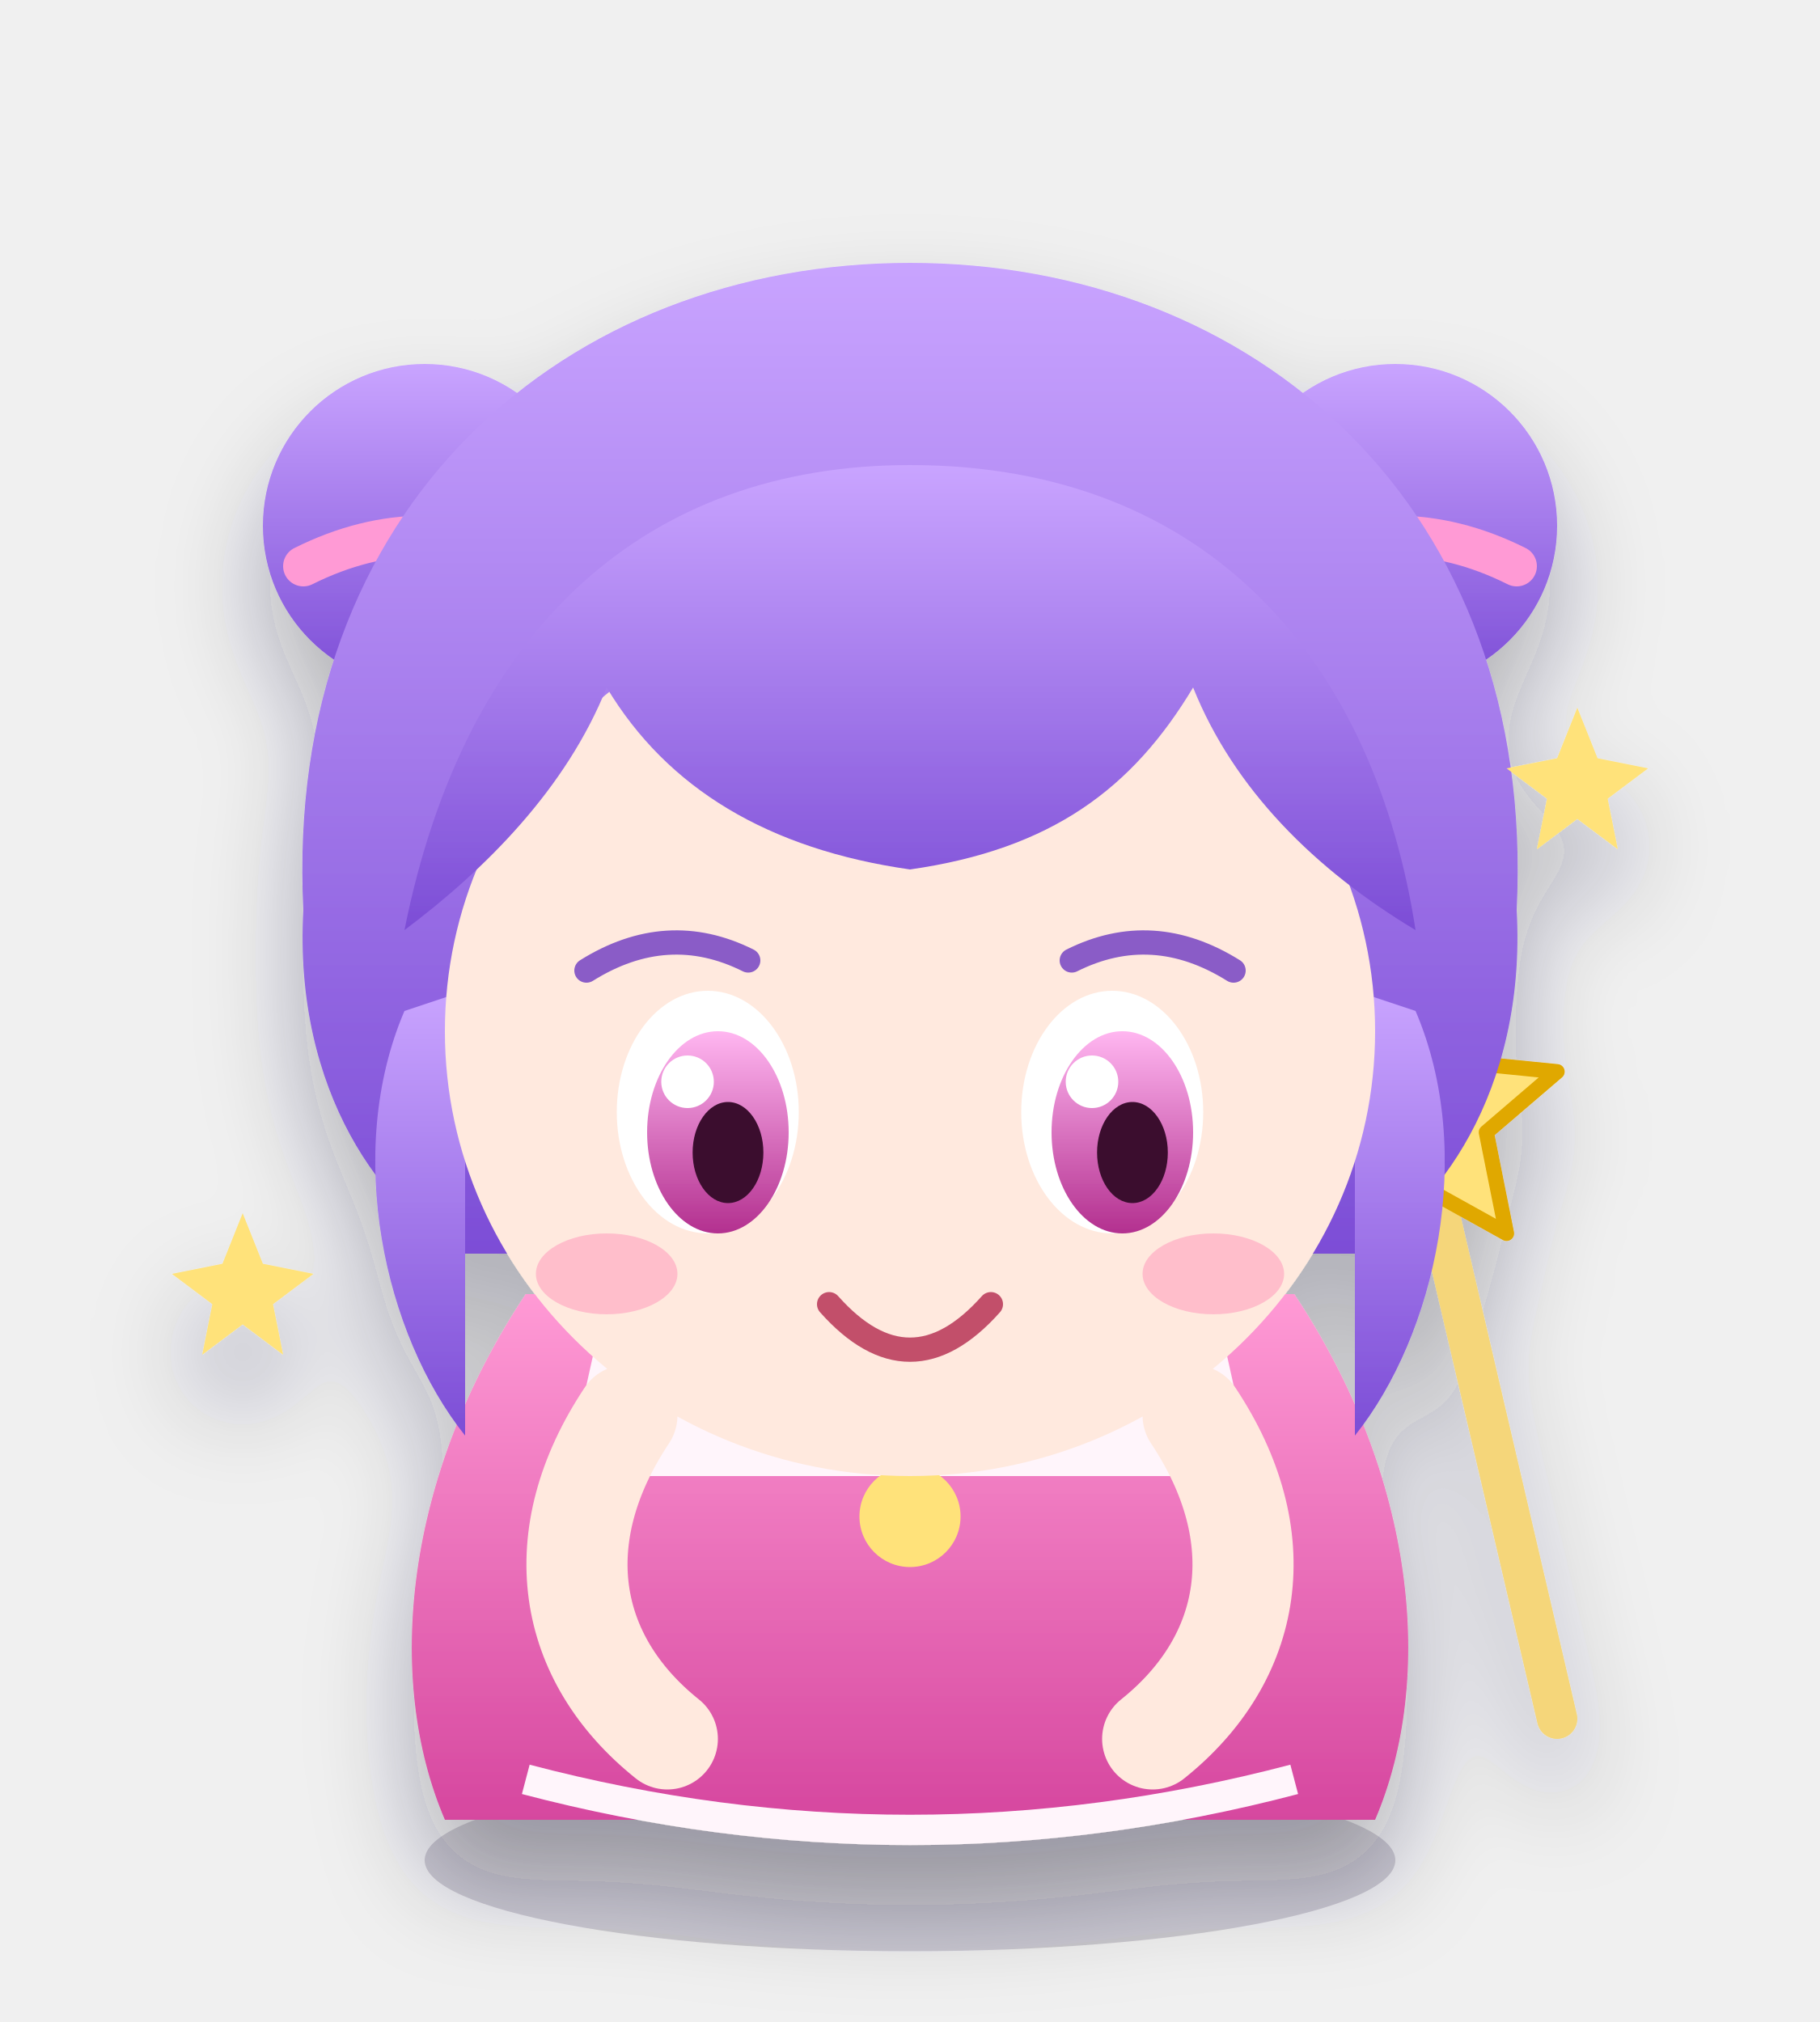
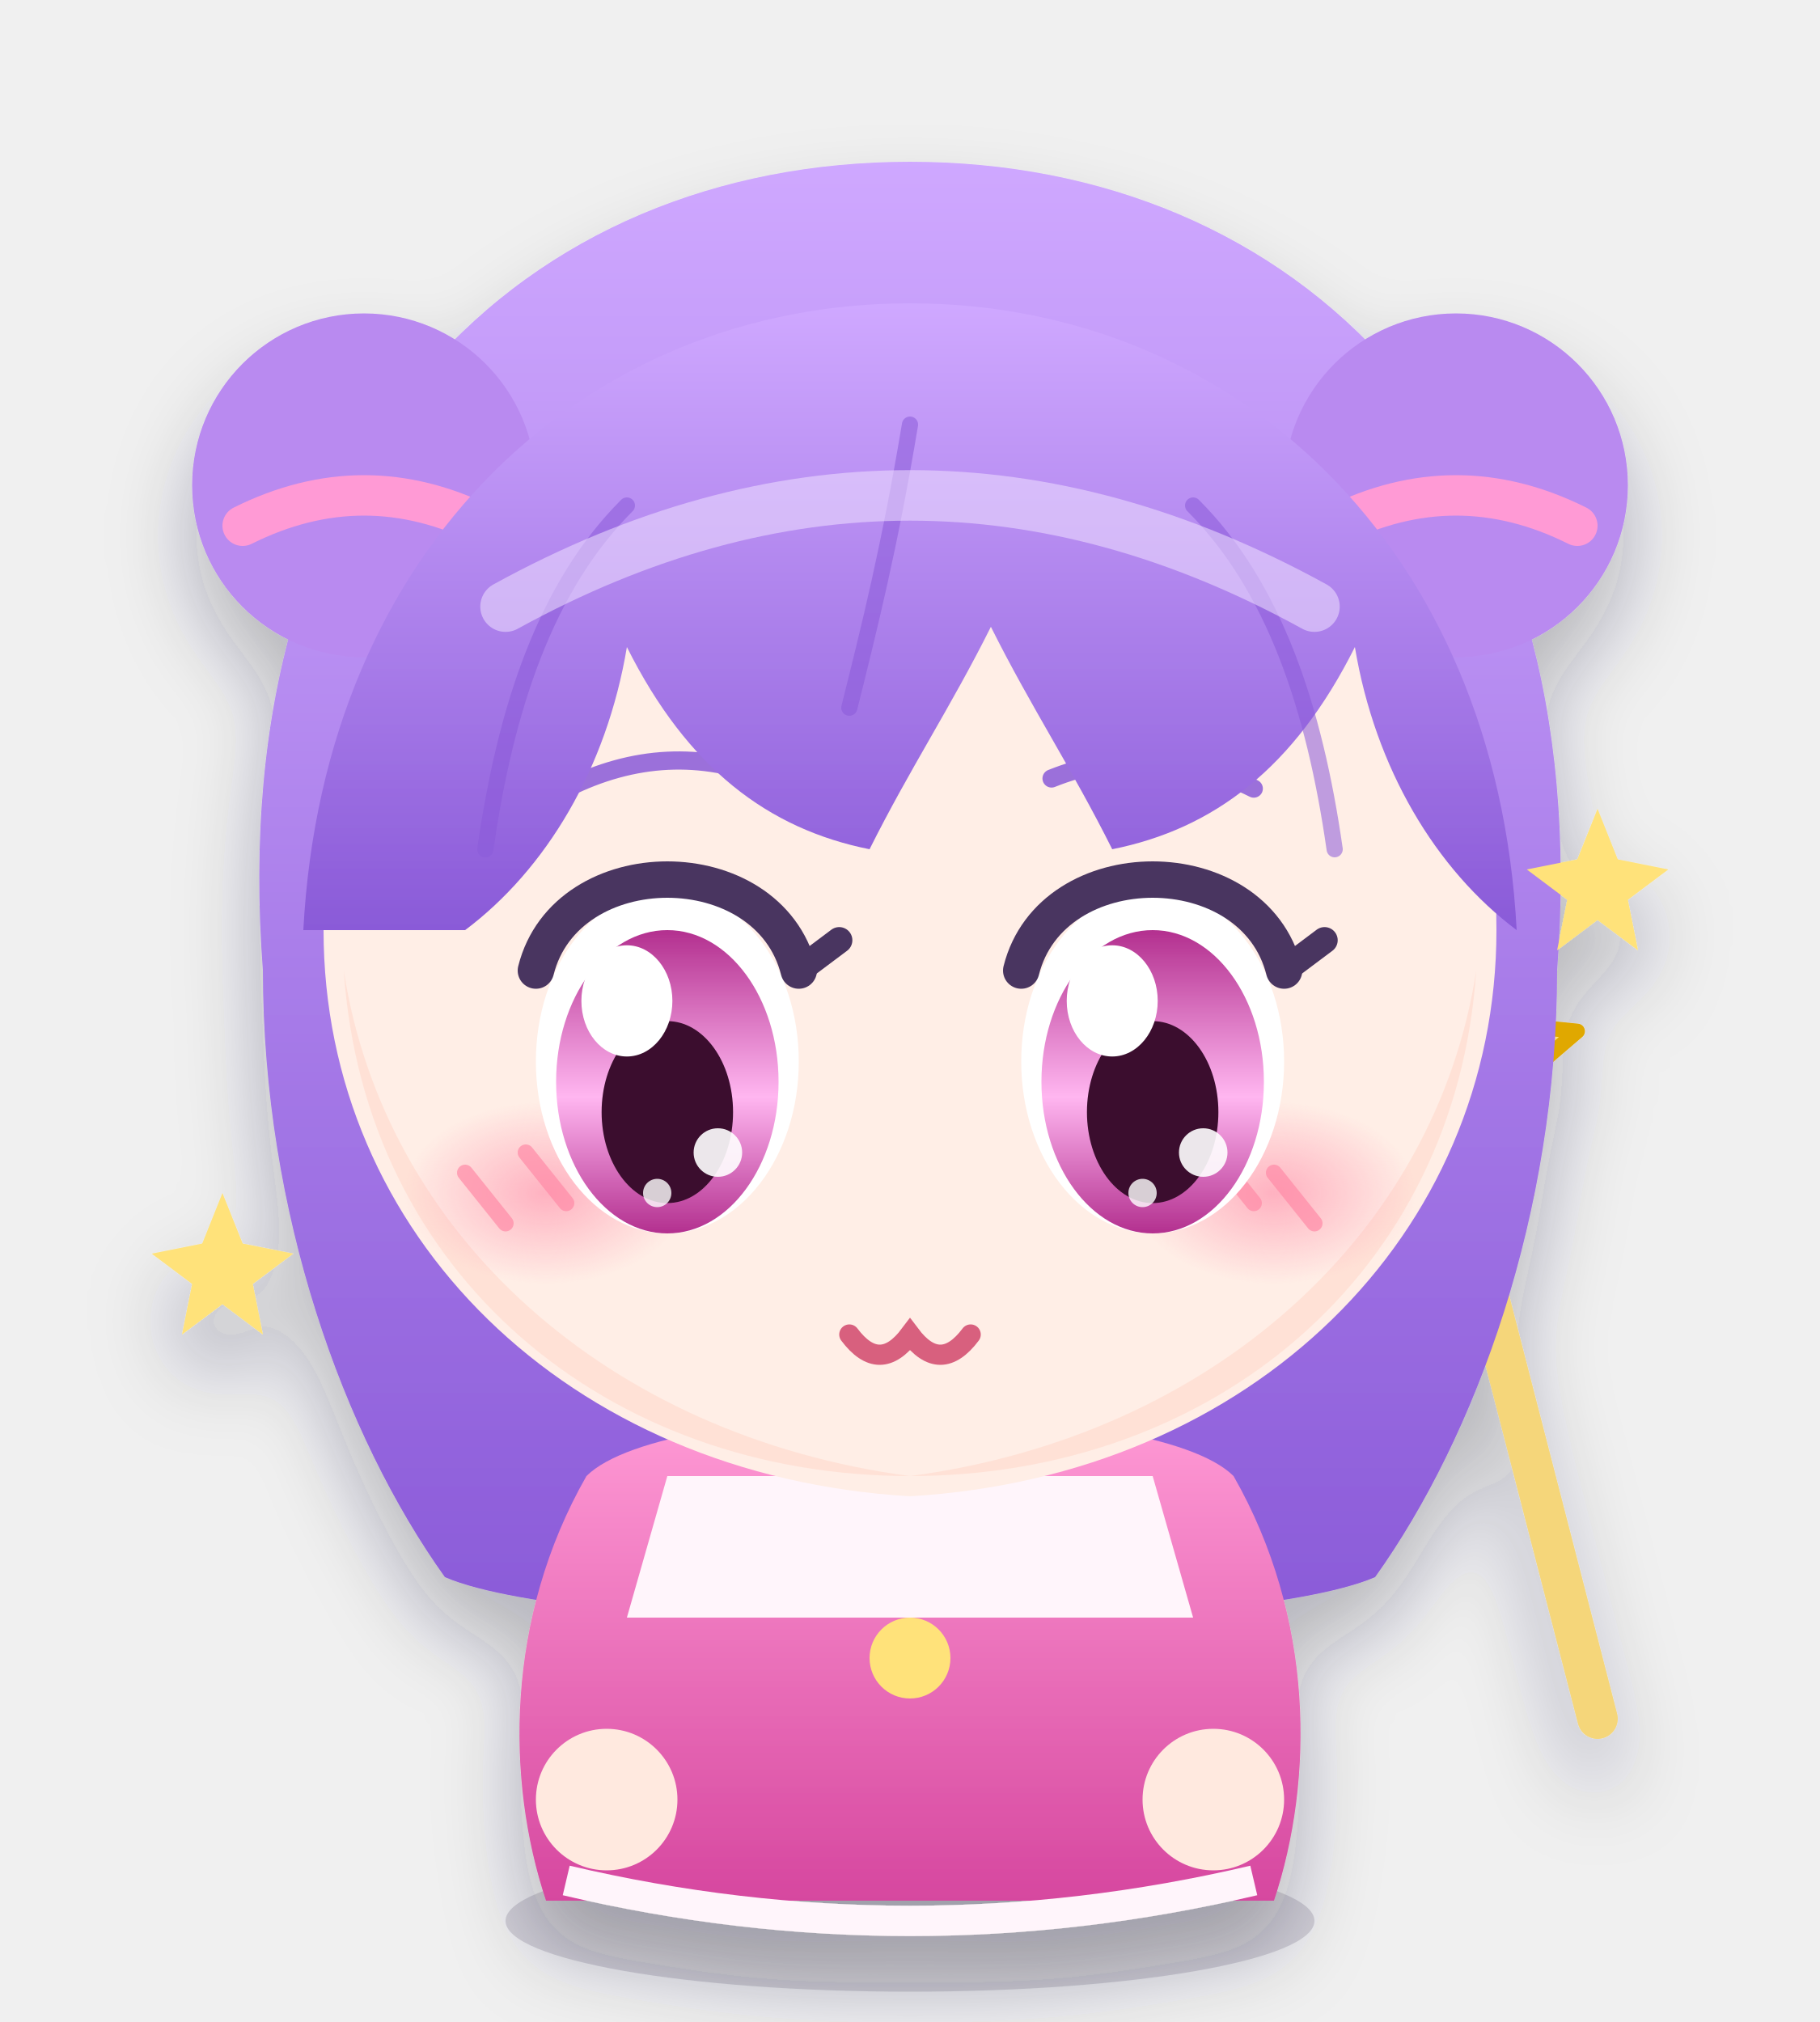
<svg xmlns="http://www.w3.org/2000/svg" viewBox="0 0 180 200" role="img" aria-label="紫发魔法少女桌宠">
  <defs>
-     <linearGradient id="mh" x1="0" y1="0" x2="0" y2="1">
-       <stop stop-color="#c9a4ff" />
-       <stop offset="1" stop-color="#7c4dd6" />
+     <linearGradient id="magical-h" x1="0" y1="0" x2="0" y2="1">
+       <stop stop-color="#cfa8ff" />
+       <stop offset="1" stop-color="#8a5ad8" />
    </linearGradient>
-     <linearGradient id="me" x1="0" y1="0" x2="0" y2="1">
-       <stop stop-color="#ffb6f0" />
+     <linearGradient id="magical-e" x1="0" y1="0" x2="0" y2="1">
+       <stop stop-color="#b3308f" />
+       <stop offset=".55" stop-color="#ffb6f0" />
      <stop offset="1" stop-color="#b3308f" />
    </linearGradient>
-     <linearGradient id="md" x1="0" y1="0" x2="0" y2="1">
+     <linearGradient id="magical-c" x1="0" y1="0" x2="0" y2="1">
      <stop stop-color="#ff9ad5" />
      <stop offset="1" stop-color="#d6479f" />
    </linearGradient>
-     <filter id="ms" x="-30%" y="-30%" width="160%" height="170%">
-       <feDropShadow dx="0" dy="6" stdDeviation="5" flood-color="#241436" flood-opacity=".3" />
+     <radialGradient id="magical-b" cx=".5" cy=".5" r=".5">
+       <stop stop-color="#ff9db4" stop-opacity=".75" />
+       <stop offset="1" stop-color="#ff9db4" stop-opacity="0" />
+     </radialGradient>
+     <filter id="magical-s" x="-30%" y="-30%" width="160%" height="170%">
+       <feDropShadow dx="0" dy="5" stdDeviation="4" flood-color="#2a2340" flood-opacity=".28" />
    </filter>
  </defs>
-   <ellipse cx="90" cy="184" rx="48" ry="9" fill="#241436" opacity=".18" />
-   <g filter="url(#ms)">
-     <path d="M140 110l14 60" stroke="#f5d67a" stroke-width="4" stroke-linecap="round" />
-     <path d="M140 96l4 9 10 1-7 6 2 10-9-5-9 5 2-10-7-6 10-1z" fill="#ffe27a" stroke="#e0a800" stroke-width="1.5" stroke-linejoin="round" />
-     <circle cx="42" cy="52" r="16" fill="url(#mh)" />
-     <circle cx="138" cy="52" r="16" fill="url(#mh)" />
-     <path d="M30 56q12-6 24 0" stroke="#ff9ad5" stroke-width="4" fill="none" stroke-linecap="round" />
-     <path d="M126 56q12-6 24 0" stroke="#ff9ad5" stroke-width="4" fill="none" stroke-linecap="round" />
-     <path d="M52 128c-12 18-14 38-8 52h92c6-14 4-34-8-52z" fill="url(#md)" />
-     <path d="M60 128h60l4 18H56z" fill="#fff5fb" />
-     <path d="M52 176q38 10 76 0" stroke="#fff5fb" stroke-width="3" fill="none" />
-     <path d="M84 130l6 12 6-12z" fill="#d6479f" />
-     <circle cx="90" cy="150" r="5" fill="#ffe27a" />
-     <path d="M30 90c-2-40 26-64 60-64s62 24 60 64c1 18-8 30-16 34l-88 0c-8-4-17-16-16-34z" fill="url(#mh)" />
-     <path d="M40 100c-6 14-2 32 6 42V98z" fill="url(#mh)" />
-     <path d="M140 100c6 14 2 32-6 42V98z" fill="url(#mh)" />
-     <ellipse cx="90" cy="102" rx="46" ry="44" fill="#ffe9de" />
-     <path d="M40 92c6-30 24-46 50-46 30 0 46 20 50 46-10-6-18-14-22-24-6 10-14 16-28 18-14-2-24-8-30-18-4 10-12 18-20 24z" fill="url(#mh)" />
-     <ellipse cx="70" cy="110" rx="9" ry="12" fill="#ffffff" />
-     <ellipse cx="110" cy="110" rx="9" ry="12" fill="#ffffff" />
-     <ellipse cx="71" cy="112" rx="7" ry="10" fill="url(#me)" />
-     <ellipse cx="111" cy="112" rx="7" ry="10" fill="url(#me)" />
-     <ellipse cx="72" cy="114" rx="3.5" ry="5" fill="#3a0f2e" />
-     <ellipse cx="112" cy="114" rx="3.5" ry="5" fill="#3a0f2e" />
-     <circle cx="68" cy="107" r="2.6" fill="#fff" />
-     <circle cx="108" cy="107" r="2.6" fill="#fff" />
-     <path d="M58 96q8-5 16-1" stroke="#8a5cc7" stroke-width="2.4" fill="none" stroke-linecap="round" />
-     <path d="M106 95q8-4 16 1" stroke="#8a5cc7" stroke-width="2.4" fill="none" stroke-linecap="round" />
-     <ellipse cx="60" cy="126" rx="7" ry="4" fill="#ffb3c7" opacity=".8" />
-     <ellipse cx="120" cy="126" rx="7" ry="4" fill="#ffb3c7" opacity=".8" />
-     <path d="M82 129q8 9 16 0" stroke="#c2506b" stroke-width="2.4" fill="none" stroke-linecap="round" />
-     <path d="M62 140c-8 12-6 24 4 32M118 140c8 12 6 24-4 32" stroke="#ffe9de" stroke-width="10" fill="none" stroke-linecap="round" />
-     <path d="M24 120l2 5 5 1-4 3 1 5-4-3-4 3 1-5-4-3 5-1z" fill="#ffe27a" />
-     <path d="M156 70l2 5 5 1-4 3 1 5-4-3-4 3 1-5-4-3 5-1z" fill="#ffe27a" />
+   <ellipse cx="90" cy="190" rx="40" ry="7" fill="#2a2340" opacity=".16" />
+   <g filter="url(#magical-s)">
+     <path d="M142 108l16 62" stroke="#f5d67a" stroke-width="4" stroke-linecap="round" />
+     <path d="M142 92l4 9 10 1-7 6 2 10-9-5-9 5 2-10-7-6 10-1z" fill="#ffe27a" stroke="#e0a800" stroke-width="1.5" stroke-linejoin="round" />
+     <path d="M26 96c-4-52 26-80 64-80s68 28 64 80c0 24-8 46-18 60-14 6-78 6-92 0-10-14-18-36-18-60z" fill="url(#magical-h)" />
+     <circle cx="36" cy="48" r="17" fill="#b98af0" />
+     <circle cx="144" cy="48" r="17" fill="#b98af0" />
+     <path d="M24 52q12-6 24 0" stroke="#ff9ad5" stroke-width="4" fill="none" stroke-linecap="round" />
+     <path d="M132 52q12-6 24 0" stroke="#ff9ad5" stroke-width="4" fill="none" stroke-linecap="round" />
+     <path d="M58 146c-8 14-8 30-4 42h72c4-12 4-28-4-42-8-8-56-8-64 0z" fill="url(#magical-c)" />
+     <path d="M66 146h48l4 14H62z" fill="#fff5fb" />
+     <path d="M56 186q34 8 68 0" stroke="#fff5fb" stroke-width="3" fill="none" />
+     <circle cx="90" cy="164" r="4" fill="#ffe27a" />
+     <circle cx="60" cy="178" r="7" fill="#ffe9df" />
+     <circle cx="120" cy="178" r="7" fill="#ffe9df" />
+     <rect x="80" y="128" width="20" height="18" rx="6" fill="#ffdccd" />
+     <path d="M32 92c0-36 26-58 58-58s58 22 58 58c0 30-24 54-58 56-34-2-58-26-58-56z" fill="#ffeee6" />
+     <path d="M34 96c4 26 26 46 56 50-30 0-54-20-56-50z" fill="#ffd9cc" opacity=".6" />
+     <path d="M146 96c-4 26-26 46-56 50 30 0 54-20 56-50z" fill="#ffd9cc" opacity=".6" />
+     <ellipse cx="54" cy="118" rx="14" ry="9" fill="url(#magical-b)" />
+     <ellipse cx="126" cy="118" rx="14" ry="9" fill="url(#magical-b)" />
+     <path d="M46 116l4 5M52 114l4 5M120 114l4 5M126 116l4 5" stroke="#ff8aa6" stroke-width="1.6" stroke-linecap="round" opacity=".7" />
+     <ellipse cx="66" cy="105" rx="13" ry="17" fill="#fff" />
+     <ellipse cx="66" cy="107" rx="11" ry="15" fill="url(#magical-e)" />
+     <ellipse cx="66" cy="110" rx="6.5" ry="9" fill="#3a0f2e" />
+     <ellipse cx="62" cy="99" rx="4.5" ry="5.5" fill="#fff" />
+     <circle cx="71" cy="114" r="2.4" fill="#fff" opacity=".9" />
+     <circle cx="65" cy="118" r="1.4" fill="#fff" opacity=".8" />
+     <path d="M53 96c3-12 23-12 26 0" stroke="#4a3560" stroke-width="3.6" fill="none" stroke-linecap="round" />
+     <path d="M79 96l4-3" stroke="#4a3560" stroke-width="2.6" stroke-linecap="round" />
+     <ellipse cx="114" cy="105" rx="13" ry="17" fill="#fff" />
+     <ellipse cx="114" cy="107" rx="11" ry="15" fill="url(#magical-e)" />
+     <ellipse cx="114" cy="110" rx="6.5" ry="9" fill="#3a0f2e" />
+     <ellipse cx="110" cy="99" rx="4.5" ry="5.5" fill="#fff" />
+     <circle cx="119" cy="114" r="2.4" fill="#fff" opacity=".9" />
+     <circle cx="113" cy="118" r="1.4" fill="#fff" opacity=".8" />
+     <path d="M101 96c3-12 23-12 26 0" stroke="#4a3560" stroke-width="3.6" fill="none" stroke-linecap="round" />
+     <path d="M127 96l4-3" stroke="#4a3560" stroke-width="2.6" stroke-linecap="round" />
+     <path d="M56 78q10-5 20-1" stroke="#8a5ad8" stroke-width="1.8" fill="none" stroke-linecap="round" opacity=".85" />
+     <path d="M104 77q10-4 20 1" stroke="#8a5ad8" stroke-width="1.8" fill="none" stroke-linecap="round" opacity=".85" />
+     <path d="M84 132q3 4 6 0q3 4 6 0" stroke="#d8607e" stroke-width="2" fill="none" stroke-linecap="round" />
+     <path d="M30 92c2-38 28-62 60-62s58 24 60 62c-8-6-14-16-16-28-6 12-14 18-24 20-4-8-8-14-12-22-4 8-8 14-12 22-10-2-18-8-24-20-2 12-8 22-16 28z" fill="url(#magical-h)" />
+     <path d="M62 50c-8 8-12 20-14 34M118 50c8 8 12 20 14 34M90 42c-2 12-4 20-6 28" stroke="#8a5ad8" stroke-width="1.6" fill="none" stroke-linecap="round" opacity=".55" />
+     <path d="M50 60q40-22 80 0" stroke="#efe0ff" stroke-width="5" fill="none" stroke-linecap="round" opacity=".55" />
+     <path d="M22 118l2 5 5 1-4 3 1 5-4-3-4 3 1-5-4-3 5-1z" fill="#ffe27a" />
+     <path d="M158 80l2 5 5 1-4 3 1 5-4-3-4 3 1-5-4-3 5-1z" fill="#ffe27a" />
  </g>
</svg>
